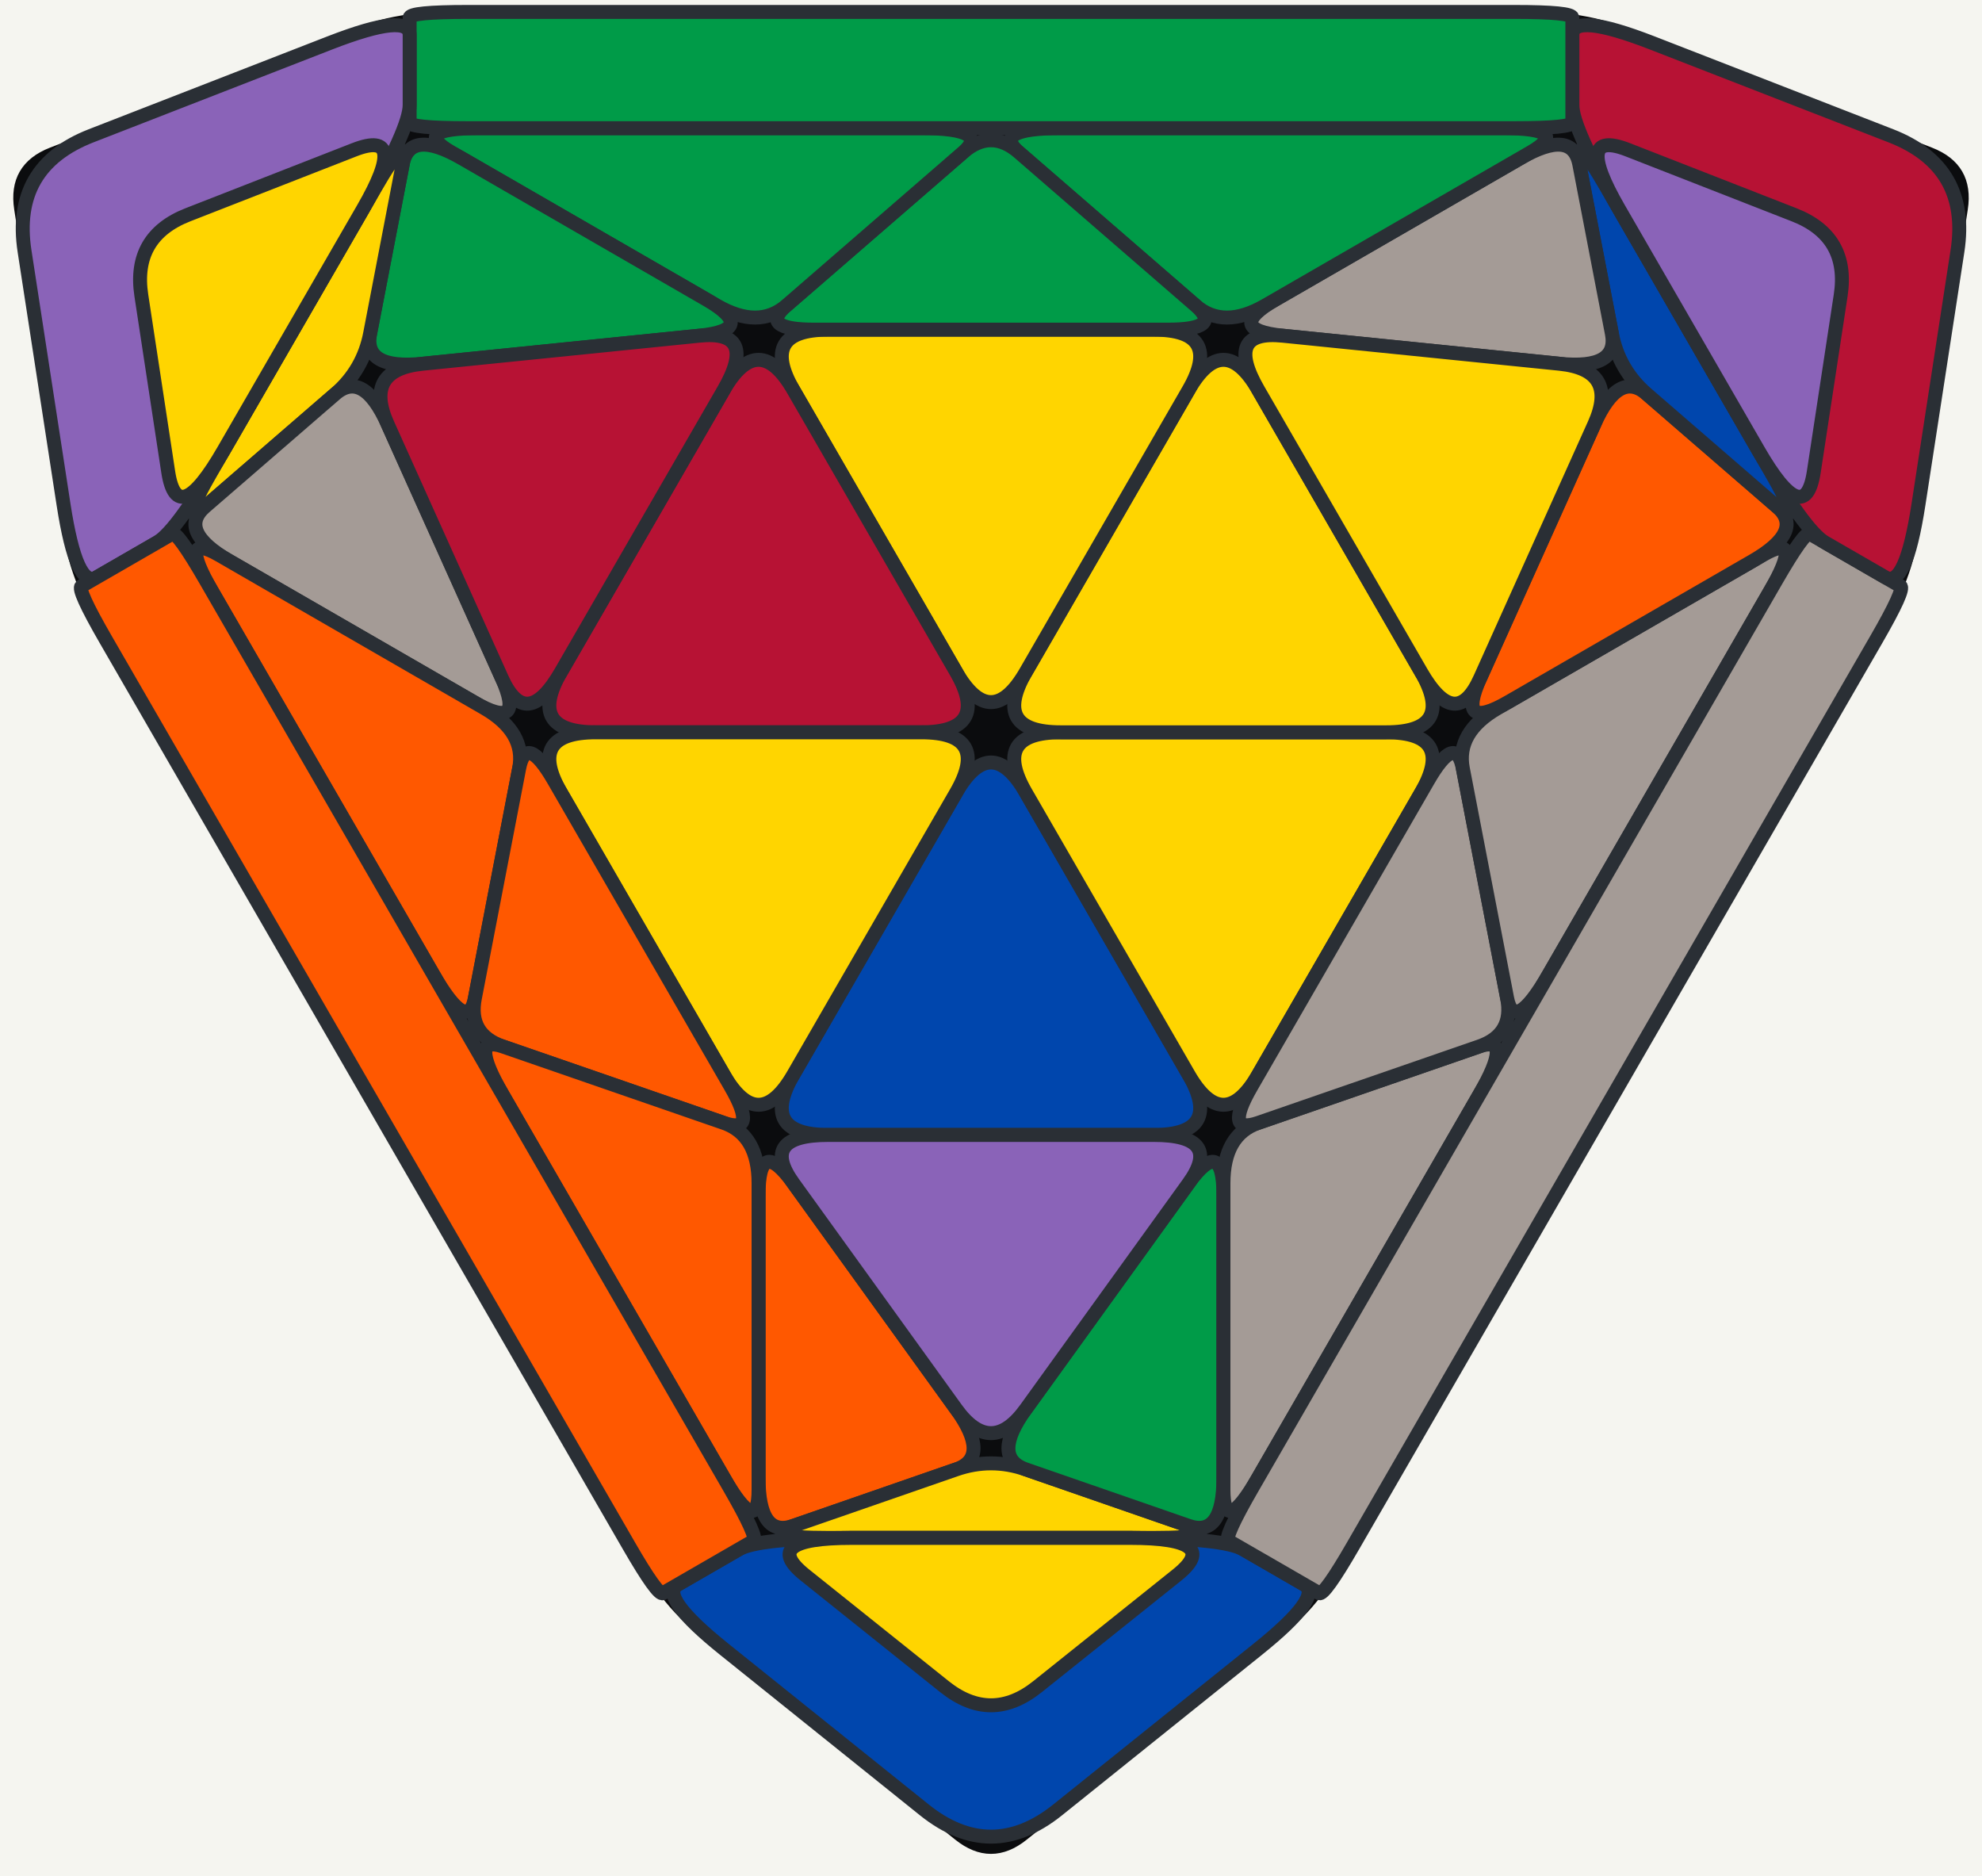
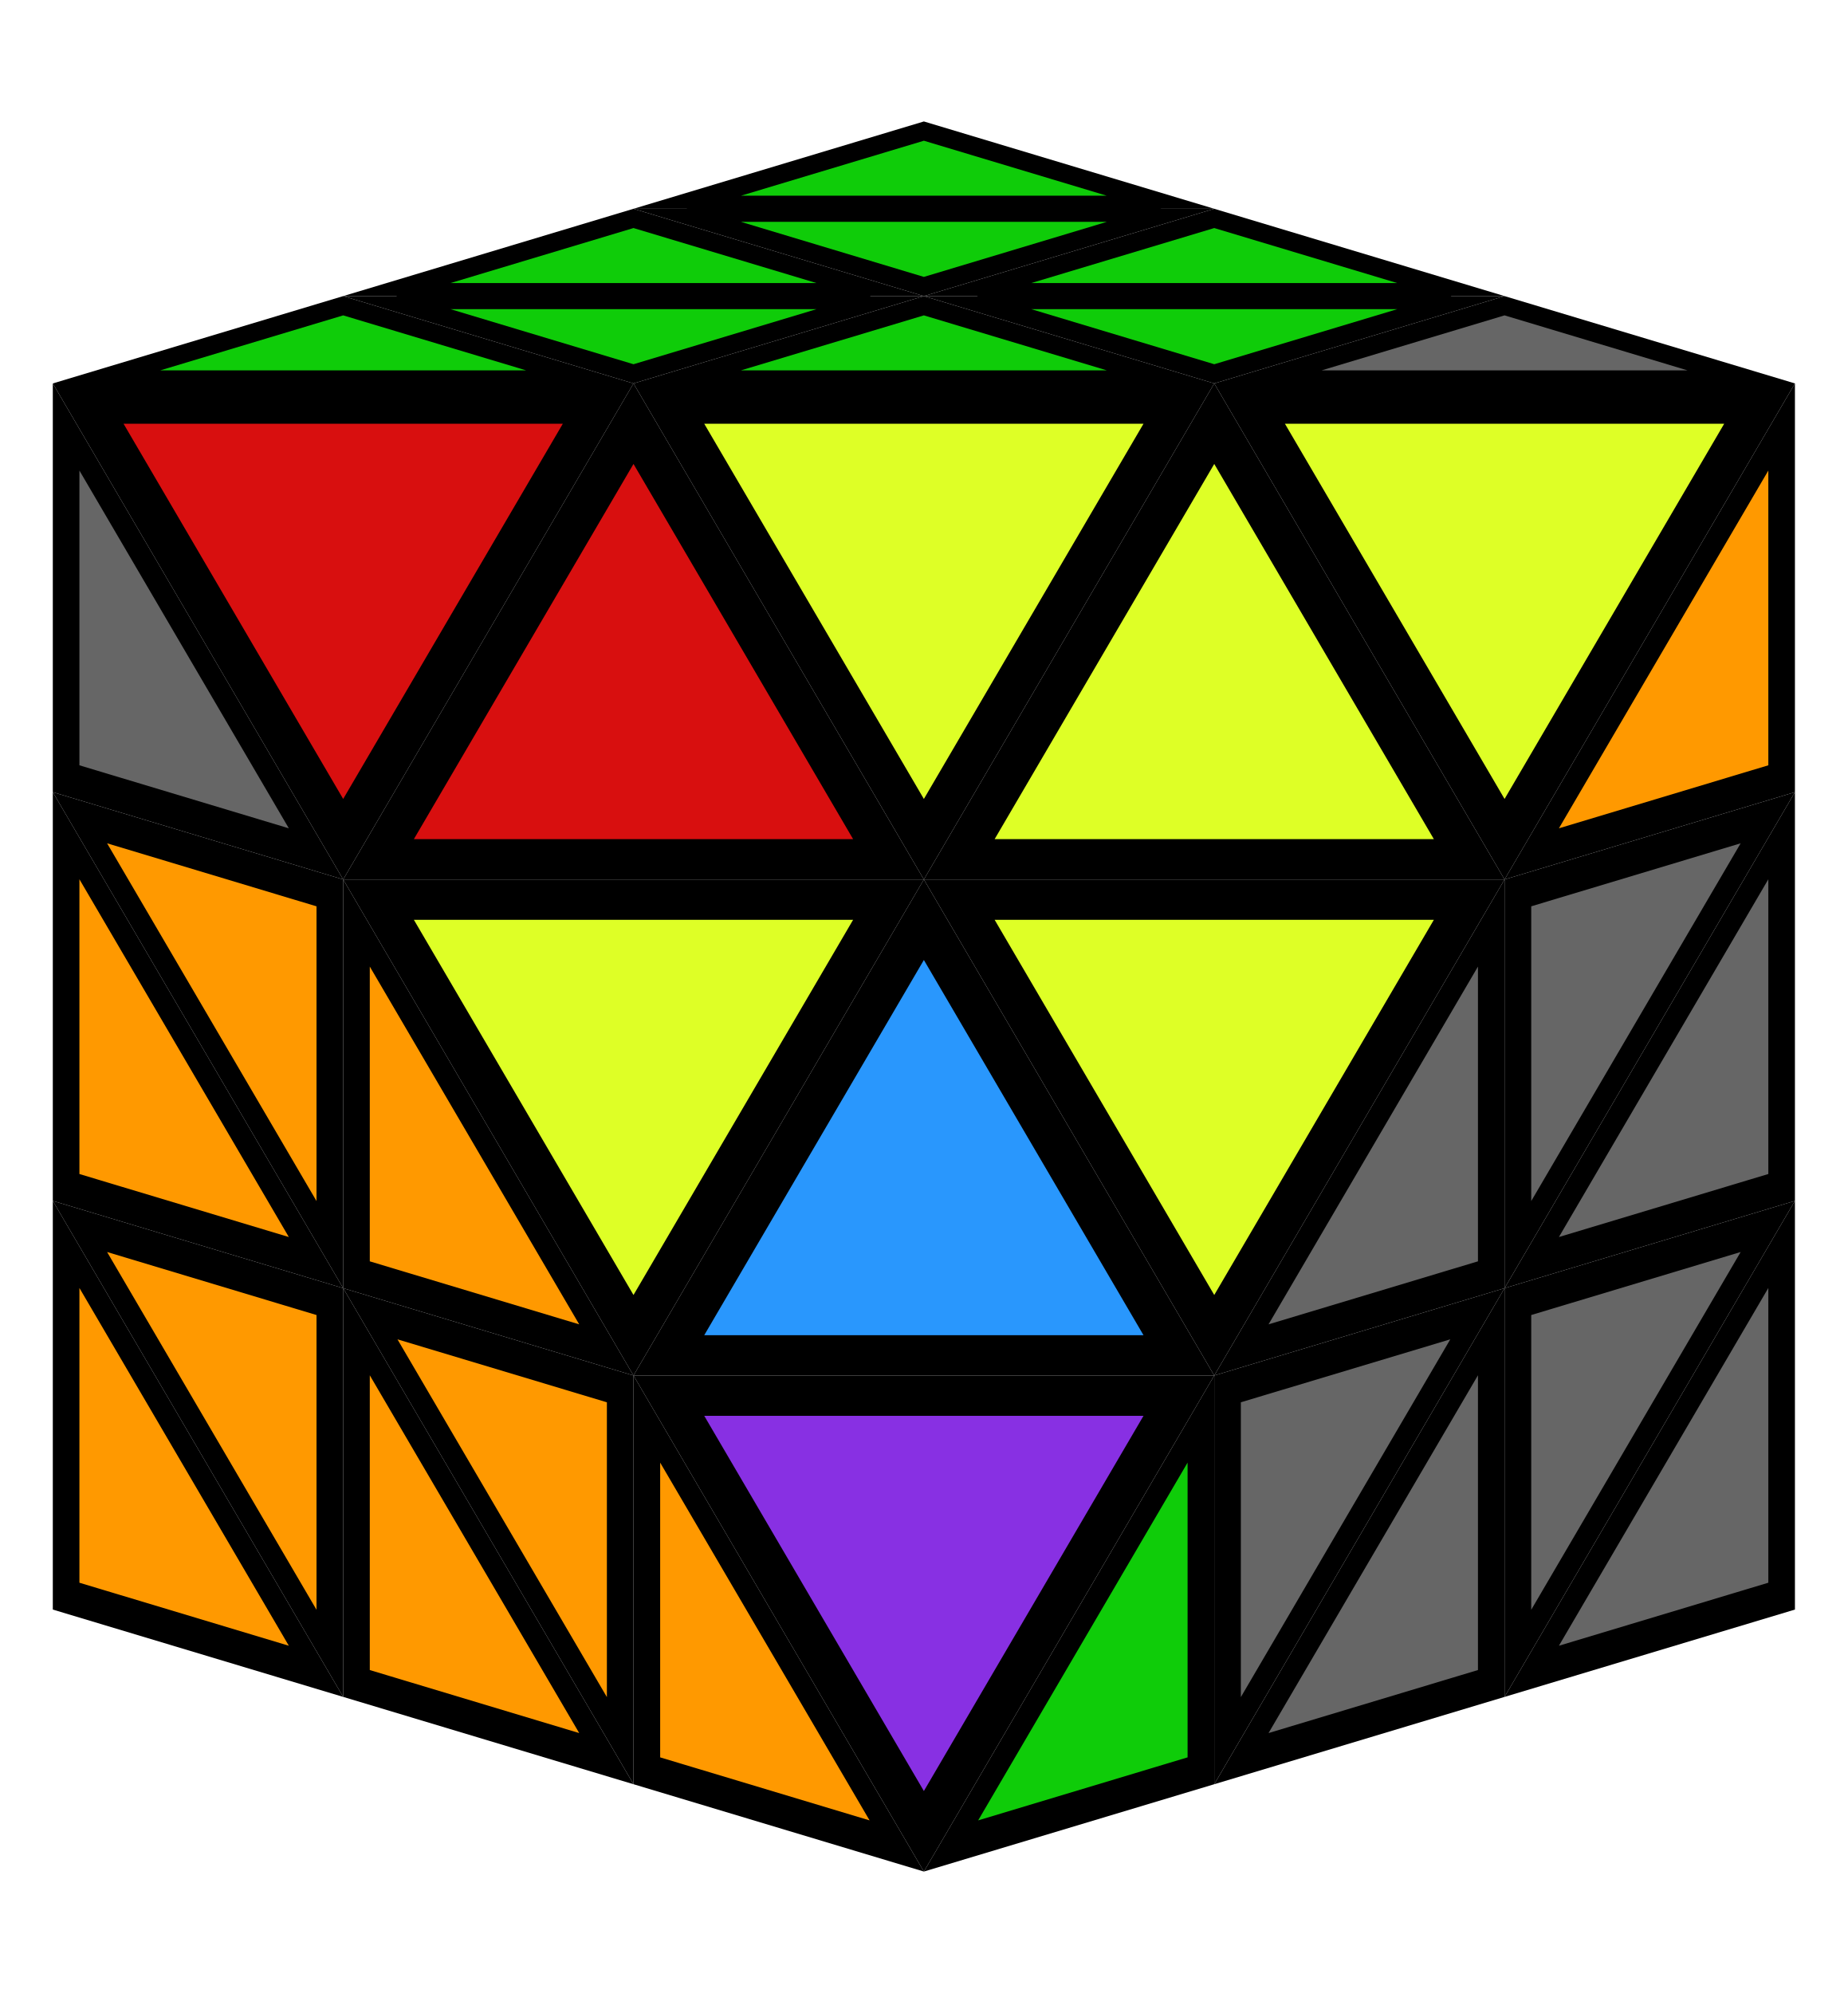
- <svg xmlns="http://www.w3.org/2000/svg" viewBox="-12.79 -9.45 25.58 24.2" role="img" aria-label="TCP A3 (2) Triangle combination and permutation, FTO 2-Look L3T case diagram">
-   <rect x="-14.79" y="-11.45" width="29.58" height="28.2" fill="#f5f5f0" rx="2.5" />
-   <path d="M-3.869 11.491L-0.430 14.251Q0.000 14.596,0.430 14.251L3.869 11.491 L0.430 14.251L3.869 11.491Q4.299 11.146,5.049 9.847L11.052 -0.550 L5.049 9.847L11.052 -0.550Q11.802 -1.850,11.886 -2.395L12.557 -6.753 L11.886 -2.395L12.557 -6.753Q12.641 -7.298,12.127 -7.498L8.017 -9.096 L12.127 -7.498L8.017 -9.096Q7.503 -9.296,6.003 -9.296L-6.003 -9.296 L6.003 -9.296L-6.003 -9.296Q-7.503 -9.296,-8.017 -9.096L-12.127 -7.498 L-8.017 -9.096L-12.127 -7.498Q-12.641 -7.298,-12.557 -6.753L-11.886 -2.395 L-12.557 -6.753L-11.886 -2.395Q-11.802 -1.850,-11.052 -0.550L-5.049 9.847 L-11.052 -0.550L-5.049 9.847Q-4.299 11.146,-3.869 11.491L-0.430 14.251Z" fill="#0b0c0e" stroke="#0b0c0e" stroke-width="0.1" stroke-linejoin="round" />
-   <path d="M-0.450 0.779L-2.550 4.417Q-3.000 5.196,-2.100 5.196L2.100 5.196 L-2.100 5.196L2.100 5.196Q3.000 5.196,2.550 4.417L0.450 0.779 L2.550 4.417L0.450 0.779Q0.000 0.000,-0.450 0.779L-2.550 4.417Z" fill="#0046ad" stroke="#2a2f35" stroke-width="0.18" stroke-linejoin="round" />
-   <path d="M-3.000 5.976L-3.000 9.616Q-3.000 10.396,-2.550 10.240L-0.450 9.512 L-2.550 10.240L-0.450 9.512Q0.000 9.356,-0.450 8.732L-2.550 5.820 L-0.450 8.732L-2.550 5.820Q-3.000 5.196,-3.000 5.976L-3.000 9.616Z" fill="#ff5800" stroke="#2a2f35" stroke-width="0.18" stroke-linejoin="round" />
-   <path d="M-2.100 10.396L2.100 10.396Q3.000 10.396,2.550 10.240L0.450 9.512 L2.550 10.240L0.450 9.512Q0.000 9.356,-0.450 9.512L-2.550 10.240 L-0.450 9.512L-2.550 10.240Q-3.000 10.396,-2.100 10.396L2.100 10.396Z" fill="#ffd500" stroke="#2a2f35" stroke-width="0.18" stroke-linejoin="round" />
-   <path d="M3.000 9.616L3.000 5.976Q3.000 5.196,2.550 5.820L0.450 8.732 L2.550 5.820L0.450 8.732Q0.000 9.356,0.450 9.512L2.550 10.240 L0.450 9.512L2.550 10.240Q3.000 10.396,3.000 9.616L3.000 5.976Z" fill="#009b48" stroke="#2a2f35" stroke-width="0.18" stroke-linejoin="round" />
-   <path d="M2.100 5.196L-2.100 5.196Q-3.000 5.196,-2.550 5.820L-0.450 8.732 L-2.550 5.820L-0.450 8.732Q0.000 9.356,0.450 8.732L2.550 5.820 L0.450 8.732L2.550 5.820Q3.000 5.196,2.100 5.196L-2.100 5.196Z" fill="#8a63b8" stroke="#2a2f35" stroke-width="0.18" stroke-linejoin="round" />
-   <path d="M0.450 0.779L2.550 4.417Q3.000 5.196,3.450 4.417L5.550 0.779 L3.450 4.417L5.550 0.779Q6.000 0.000,5.100 0.000L0.900 0.000 L5.100 0.000L0.900 0.000Q0.000 0.000,0.450 0.779L2.550 4.417Z" fill="#ffd500" stroke="#2a2f35" stroke-width="0.18" stroke-linejoin="round" />
-   <path d="M3.000 5.820L3.000 9.772Q3.000 10.396,3.450 9.616L6.301 4.678 L3.450 9.616L6.301 4.678Q6.752 3.898,6.301 4.054L3.450 5.040 L6.301 4.054L3.450 5.040Q3.000 5.196,3.000 5.820L3.000 9.772Z" fill="#a49b96" stroke="#2a2f35" stroke-width="0.18" stroke-linejoin="round" />
-   <path d="M5.640 0.624L3.360 4.573Q3.000 5.196,3.450 5.040L6.301 4.054 L3.450 5.040L6.301 4.054Q6.752 3.898,6.661 3.430L6.090 0.468 L6.661 3.430L6.090 0.468Q6.000 0.000,5.640 0.624L3.360 4.573Z" fill="#a49b96" stroke="#2a2f35" stroke-width="0.18" stroke-linejoin="round" />
-   <path d="M6.090 0.468L6.661 3.430Q6.752 3.898,7.202 3.118L10.053 -1.820 L7.202 3.118L10.053 -1.820Q10.503 -2.600,9.963 -2.288L6.540 -0.312 L9.963 -2.288L6.540 -0.312Q6.000 0.000,6.090 0.468L6.661 3.430Z" fill="#a49b96" stroke="#2a2f35" stroke-width="0.18" stroke-linejoin="round" />
-   <path d="M-3.260 10.546L-4.039 10.996Q-4.299 11.146,-3.439 11.836L-0.860 13.906 L-3.439 11.836L-0.860 13.906Q0.000 14.596,0.860 13.906L3.439 11.836 L0.860 13.906L3.439 11.836Q4.299 11.146,4.039 10.996L3.260 10.546 L4.039 10.996L3.260 10.546Q3.000 10.396,1.800 10.396L-1.800 10.396 L1.800 10.396L-1.800 10.396Q-3.000 10.396,-3.260 10.546L-4.039 10.996Z" fill="#0046ad" stroke="#2a2f35" stroke-width="0.18" stroke-linejoin="round" />
-   <path d="M-2.400 10.876L-0.600 12.316Q0.000 12.796,0.600 12.316L2.400 10.876 L0.600 12.316L2.400 10.876Q3.000 10.396,1.800 10.396L-1.800 10.396 L1.800 10.396L-1.800 10.396Q-3.000 10.396,-2.400 10.876L-0.600 12.316Z" fill="#ffd500" stroke="#2a2f35" stroke-width="0.18" stroke-linejoin="round" />
-   <path d="M3.065 10.434L4.234 11.109Q4.299 11.146,4.674 10.496L11.427 -1.200 L4.674 10.496L11.427 -1.200Q11.802 -1.850,11.737 -1.887L10.568 -2.562 L11.737 -1.887L10.568 -2.562Q10.503 -2.600,10.128 -1.950L3.375 9.746 L10.128 -1.950L3.375 9.746Q3.000 10.396,3.065 10.434L4.234 11.109Z" fill="#a49b96" stroke="#2a2f35" stroke-width="0.18" stroke-linejoin="round" />
-   <path d="M0.900 0.000L5.100 0.000Q6.000 0.000,5.550 -0.779L3.450 -4.417 L5.550 -0.779L3.450 -4.417Q3.000 -5.196,2.550 -4.417L0.450 -0.779 L2.550 -4.417L0.450 -0.779Q-0.000 -0.000,0.900 0.000L5.100 0.000Z" fill="#ffd500" stroke="#2a2f35" stroke-width="0.18" stroke-linejoin="round" />
-   <path d="M6.675 -0.390L9.828 -2.210Q10.503 -2.600,10.143 -2.912L8.463 -4.366 L10.143 -2.912L8.463 -4.366Q8.103 -4.678,7.787 -3.976L6.315 -0.702 L7.787 -3.976L6.315 -0.702Q6.000 0.000,6.675 -0.390L9.828 -2.210Z" fill="#ff5800" stroke="#2a2f35" stroke-width="0.18" stroke-linejoin="round" />
-   <path d="M10.053 -3.379L7.953 -7.017Q7.503 -7.796,7.593 -7.328L8.013 -5.146 L7.593 -7.328L8.013 -5.146Q8.103 -4.678,8.463 -4.366L10.143 -2.912 L8.463 -4.366L10.143 -2.912Q10.503 -2.600,10.053 -3.379L7.953 -7.017Z" fill="#0046ad" stroke="#2a2f35" stroke-width="0.18" stroke-linejoin="round" />
-   <path d="M6.828 -7.406L3.675 -5.586Q3.000 -5.196,3.765 -5.118L7.337 -4.756 L3.765 -5.118L7.337 -4.756Q8.103 -4.678,8.013 -5.146L7.593 -7.328 L8.013 -5.146L7.593 -7.328Q7.503 -7.796,6.828 -7.406L3.675 -5.586Z" fill="#a49b96" stroke="#2a2f35" stroke-width="0.18" stroke-linejoin="round" />
-   <path d="M3.450 -4.417L5.550 -0.779Q6.000 0.000,6.315 -0.702L7.787 -3.976 L6.315 -0.702L7.787 -3.976Q8.103 -4.678,7.337 -4.756L3.765 -5.118 L7.337 -4.756L3.765 -5.118Q3.000 -5.196,3.450 -4.417L5.550 -0.779Z" fill="#ffd500" stroke="#2a2f35" stroke-width="0.18" stroke-linejoin="round" />
-   <path d="M0.450 -0.779L2.550 -4.417Q3.000 -5.196,2.100 -5.196L-2.100 -5.196 L2.100 -5.196L-2.100 -5.196Q-3.000 -5.196,-2.550 -4.417L-0.450 -0.779 L-2.550 -4.417L-0.450 -0.779Q-0.000 -0.000,0.450 -0.779L2.550 -4.417Z" fill="#ffd500" stroke="#2a2f35" stroke-width="0.18" stroke-linejoin="round" />
-   <path d="M3.540 -5.508L6.963 -7.484Q7.503 -7.796,6.603 -7.796L0.900 -7.796 L6.603 -7.796L0.900 -7.796Q0.000 -7.796,0.360 -7.484L2.640 -5.508 L0.360 -7.484L2.640 -5.508Q3.000 -5.196,3.540 -5.508L6.963 -7.484Z" fill="#009b48" stroke="#2a2f35" stroke-width="0.18" stroke-linejoin="round" />
-   <path d="M-2.280 -5.196L2.280 -5.196Q3.000 -5.196,2.640 -5.508L0.360 -7.484 L2.640 -5.508L0.360 -7.484Q0.000 -7.796,-0.360 -7.484L-2.640 -5.508 L-0.360 -7.484L-2.640 -5.508Q-3.000 -5.196,-2.280 -5.196L2.280 -5.196Z" fill="#009b48" stroke="#2a2f35" stroke-width="0.18" stroke-linejoin="round" />
-   <path d="M-2.640 -5.508L-0.360 -7.484Q0.000 -7.796,-0.900 -7.796L-6.603 -7.796 L-0.900 -7.796L-6.603 -7.796Q-7.503 -7.796,-6.963 -7.484L-3.540 -5.508 L-6.963 -7.484L-3.540 -5.508Q-3.000 -5.196,-2.640 -5.508L-0.360 -7.484Z" fill="#009b48" stroke="#2a2f35" stroke-width="0.18" stroke-linejoin="round" />
-   <path d="M10.763 -2.450L11.543 -2.000Q11.802 -1.850,11.970 -2.940L12.473 -6.208 L11.970 -2.940L12.473 -6.208Q12.641 -7.298,11.613 -7.698L8.531 -8.897 L11.613 -7.698L8.531 -8.897Q7.503 -9.296,7.503 -8.996L7.503 -8.096 L7.503 -8.996L7.503 -8.096Q7.503 -7.796,8.103 -6.757L9.903 -3.639 L8.103 -6.757L9.903 -3.639Q10.503 -2.600,10.763 -2.450L11.543 -2.000Z" fill="#b71234" stroke="#2a2f35" stroke-width="0.18" stroke-linejoin="round" />
-   <path d="M10.619 -3.360L10.966 -5.638Q11.082 -6.398,10.366 -6.678L8.219 -7.517 L10.366 -6.678L8.219 -7.517Q7.503 -7.796,8.103 -6.757L9.903 -3.639 L8.103 -6.757L9.903 -3.639Q10.503 -2.600,10.619 -3.360L10.966 -5.638Z" fill="#8a63b8" stroke="#2a2f35" stroke-width="0.18" stroke-linejoin="round" />
-   <path d="M7.503 -7.871L7.503 -9.221Q7.503 -9.296,6.753 -9.296L-6.753 -9.296 L6.753 -9.296L-6.753 -9.296Q-7.503 -9.296,-7.503 -9.221L-7.503 -7.871 L-7.503 -9.221L-7.503 -7.871Q-7.503 -7.796,-6.753 -7.796L6.753 -7.796 L-6.753 -7.796L6.753 -7.796Q7.503 -7.796,7.503 -7.871L7.503 -9.221Z" fill="#009b48" stroke="#2a2f35" stroke-width="0.18" stroke-linejoin="round" />
-   <path d="M-0.450 -0.779L-2.550 -4.417Q-3.000 -5.196,-3.450 -4.417L-5.550 -0.779 L-3.450 -4.417L-5.550 -0.779Q-6.000 0.000,-5.100 0.000L-0.900 0.000 L-5.100 0.000L-0.900 0.000Q0.000 0.000,-0.450 -0.779L-2.550 -4.417Z" fill="#b71234" stroke="#2a2f35" stroke-width="0.18" stroke-linejoin="round" />
-   <path d="M-3.675 -5.586L-6.828 -7.406Q-7.503 -7.796,-7.593 -7.328L-8.013 -5.146 L-7.593 -7.328L-8.013 -5.146Q-8.103 -4.678,-7.337 -4.756L-3.765 -5.118 L-7.337 -4.756L-3.765 -5.118Q-3.000 -5.196,-3.675 -5.586L-6.828 -7.406Z" fill="#009b48" stroke="#2a2f35" stroke-width="0.18" stroke-linejoin="round" />
-   <path d="M-7.953 -7.017L-10.053 -3.379Q-10.503 -2.600,-10.143 -2.912L-8.463 -4.366 L-10.143 -2.912L-8.463 -4.366Q-8.103 -4.678,-8.013 -5.146L-7.593 -7.328 L-8.013 -5.146L-7.593 -7.328Q-7.503 -7.796,-7.953 -7.017L-10.053 -3.379Z" fill="#ffd500" stroke="#2a2f35" stroke-width="0.18" stroke-linejoin="round" />
-   <path d="M-9.828 -2.210L-6.675 -0.390Q-6.000 0.000,-6.315 -0.702L-7.787 -3.976 L-6.315 -0.702L-7.787 -3.976Q-8.103 -4.678,-8.463 -4.366L-10.143 -2.912 L-8.463 -4.366L-10.143 -2.912Q-10.503 -2.600,-9.828 -2.210L-6.675 -0.390Z" fill="#a49b96" stroke="#2a2f35" stroke-width="0.18" stroke-linejoin="round" />
-   <path d="M-5.550 -0.779L-3.450 -4.417Q-3.000 -5.196,-3.765 -5.118L-7.337 -4.756 L-3.765 -5.118L-7.337 -4.756Q-8.103 -4.678,-7.787 -3.976L-6.315 -0.702 L-7.787 -3.976L-6.315 -0.702Q-6.000 0.000,-5.550 -0.779L-3.450 -4.417Z" fill="#b71234" stroke="#2a2f35" stroke-width="0.18" stroke-linejoin="round" />
-   <path d="M-0.900 0.000L-5.100 0.000Q-6.000 0.000,-5.550 0.779L-3.450 4.417 L-5.550 0.779L-3.450 4.417Q-3.000 5.196,-2.550 4.417L-0.450 0.779 L-2.550 4.417L-0.450 0.779Q0.000 0.000,-0.900 0.000L-5.100 0.000Z" fill="#ffd500" stroke="#2a2f35" stroke-width="0.18" stroke-linejoin="round" />
-   <path d="M-6.540 -0.312L-9.963 -2.288Q-10.503 -2.600,-10.053 -1.820L-7.202 3.118 L-10.053 -1.820L-7.202 3.118Q-6.752 3.898,-6.661 3.430L-6.090 0.468 L-6.661 3.430L-6.090 0.468Q-6.000 0.000,-6.540 -0.312L-9.963 -2.288Z" fill="#ff5800" stroke="#2a2f35" stroke-width="0.18" stroke-linejoin="round" />
-   <path d="M-3.360 4.573L-5.640 0.624Q-6.000 0.000,-6.090 0.468L-6.661 3.430 L-6.090 0.468L-6.661 3.430Q-6.752 3.898,-6.301 4.054L-3.450 5.040 L-6.301 4.054L-3.450 5.040Q-3.000 5.196,-3.360 4.573L-5.640 0.624Z" fill="#ff5800" stroke="#2a2f35" stroke-width="0.18" stroke-linejoin="round" />
-   <path d="M-3.450 5.040L-6.301 4.054Q-6.752 3.898,-6.301 4.678L-3.450 9.616 L-6.301 4.678L-3.450 9.616Q-3.000 10.396,-3.000 9.772L-3.000 5.820 L-3.000 9.772L-3.000 5.820Q-3.000 5.196,-3.450 5.040L-6.301 4.054Z" fill="#ff5800" stroke="#2a2f35" stroke-width="0.18" stroke-linejoin="round" />
-   <path d="M-7.503 -8.096L-7.503 -8.996Q-7.503 -9.296,-8.531 -8.897L-11.613 -7.698 L-8.531 -8.897L-11.613 -7.698Q-12.641 -7.298,-12.473 -6.208L-11.970 -2.940 L-12.473 -6.208L-11.970 -2.940Q-11.802 -1.850,-11.543 -2.000L-10.763 -2.450 L-11.543 -2.000L-10.763 -2.450Q-10.503 -2.600,-9.903 -3.639L-8.103 -6.757 L-9.903 -3.639L-8.103 -6.757Q-7.503 -7.796,-7.503 -8.096L-7.503 -8.996Z" fill="#8a63b8" stroke="#2a2f35" stroke-width="0.18" stroke-linejoin="round" />
-   <path d="M-8.219 -7.517L-10.366 -6.678Q-11.082 -6.398,-10.966 -5.638L-10.619 -3.360 L-10.966 -5.638L-10.619 -3.360Q-10.503 -2.600,-9.903 -3.639L-8.103 -6.757 L-9.903 -3.639L-8.103 -6.757Q-7.503 -7.796,-8.219 -7.517L-10.366 -6.678Z" fill="#ffd500" stroke="#2a2f35" stroke-width="0.18" stroke-linejoin="round" />
-   <path d="M-10.568 -2.562L-11.737 -1.887Q-11.802 -1.850,-11.427 -1.200L-4.674 10.496 L-11.427 -1.200L-4.674 10.496Q-4.299 11.146,-4.234 11.109L-3.065 10.434 L-4.234 11.109L-3.065 10.434Q-3.000 10.396,-3.375 9.746L-10.128 -1.950 L-3.375 9.746L-10.128 -1.950Q-10.503 -2.600,-10.568 -2.562L-11.737 -1.887Z" fill="#ff5800" stroke="#2a2f35" stroke-width="0.18" stroke-linejoin="round" />
+ <svg xmlns="http://www.w3.org/2000/svg" viewBox="0 0 279.92 301.94" role="img" aria-label="TCP A3 (2) case, FTO">
+   <path d="M95.97 31.63L139.96 18.40L183.95 31.63Z" fill="#000000" />
+   <path d="M8.00 181.93L51.99 257.08L8.00 243.85Z" fill="#000000" />
+   <path d="M271.92 243.85L227.93 257.08L271.92 181.93Z" fill="#000000" />
+   <path d="M183.95 31.63L139.96 44.86L95.97 31.63Z" fill="#000000" />
+   <path d="M51.99 44.86L95.97 31.63L139.96 44.86Z" fill="#000000" />
+   <path d="M139.96 44.86L183.95 31.63L227.93 44.86Z" fill="#000000" />
+   <path d="M51.99 257.08L8.00 181.93L51.99 195.16Z" fill="#000000" />
+   <path d="M227.93 195.16L271.92 181.93L227.93 257.08Z" fill="#000000" />
+   <path d="M8.00 120.01L51.99 195.16L8.00 181.93Z" fill="#000000" />
+   <path d="M271.92 181.93L227.93 195.16L271.92 120.01Z" fill="#000000" />
+   <path d="M51.99 195.16L95.97 270.31L51.99 257.08Z" fill="#000000" />
+   <path d="M227.93 257.08L183.95 270.31L227.93 195.16Z" fill="#000000" />
+   <path d="M139.96 44.86L95.97 58.09L51.99 44.86Z" fill="#000000" />
+   <path d="M227.93 44.86L183.95 58.09L139.96 44.86Z" fill="#000000" />
+   <path d="M51.99 195.16L8.00 120.01L51.99 133.24Z" fill="#000000" />
+   <path d="M227.93 133.24L271.92 120.01L227.93 195.16Z" fill="#000000" />
+   <path d="M183.95 58.09L227.93 44.86L271.92 58.09Z" fill="#000000" />
+   <path d="M95.97 58.09L139.96 44.86L183.95 58.09Z" fill="#000000" />
+   <path d="M8.00 58.09L51.99 44.86L95.97 58.09Z" fill="#000000" />
+   <path d="M95.97 270.31L51.99 195.16L95.97 208.39Z" fill="#000000" />
+   <path d="M183.95 208.39L227.93 195.16L183.95 270.31Z" fill="#000000" />
+   <path d="M8.00 58.09L51.99 133.24L8.00 120.01Z" fill="#000000" />
+   <path d="M271.92 120.01L227.93 133.24L271.92 58.09Z" fill="#000000" />
+   <path d="M51.99 133.24L95.97 208.39L51.99 195.16Z" fill="#000000" />
+   <path d="M227.93 195.16L183.95 208.39L227.93 133.24Z" fill="#000000" />
+   <path d="M95.97 58.09L139.96 133.24L183.95 58.09Z" fill="#000000" />
+   <path d="M183.95 58.09L227.93 133.24L271.92 58.09Z" fill="#000000" />
+   <path d="M8.00 58.09L51.99 133.24L95.97 58.09Z" fill="#000000" />
+   <path d="M227.93 133.24L183.95 58.09L139.96 133.24Z" fill="#000000" />
+   <path d="M139.96 133.24L95.97 58.09L51.99 133.24Z" fill="#000000" />
+   <path d="M95.97 208.39L139.96 283.54L95.97 270.31Z" fill="#000000" />
+   <path d="M183.95 270.31L139.96 283.54L183.95 208.39Z" fill="#000000" />
+   <path d="M139.96 133.24L183.95 208.39L227.93 133.24Z" fill="#000000" />
+   <path d="M51.99 133.24L95.97 208.39L139.96 133.24Z" fill="#000000" />
+   <path d="M183.95 208.39L139.96 133.24L95.97 208.39Z" fill="#000000" />
+   <path d="M95.97 208.39L139.96 283.54L183.95 208.39Z" fill="#000000" />
+   <path d="M104.77 30.75L139.96 20.17L175.15 30.75Z" fill="#0fcc09" stroke="#000000" stroke-width="2.2" stroke-linejoin="round" />
+   <path d="M10.93 191.07L46.12 251.19L10.93 240.60Z" fill="#ff9900" stroke="#000000" stroke-width="2.2" stroke-linejoin="round" />
+   <path d="M268.99 240.60L233.80 251.19L268.99 191.07Z" fill="#666666" stroke="#000000" stroke-width="2.2" stroke-linejoin="round" />
+   <path d="M175.15 32.51L139.96 43.10L104.77 32.51Z" fill="#0fcc09" stroke="#000000" stroke-width="2.2" stroke-linejoin="round" />
+   <path d="M60.78 43.98L95.97 33.40L131.16 43.98Z" fill="#0fcc09" stroke="#000000" stroke-width="2.2" stroke-linejoin="round" />
+   <path d="M148.76 43.98L183.95 33.40L219.14 43.98Z" fill="#0fcc09" stroke="#000000" stroke-width="2.2" stroke-linejoin="round" />
+   <path d="M49.05 247.94L13.86 187.82L49.05 198.41Z" fill="#ff9900" stroke="#000000" stroke-width="2.2" stroke-linejoin="round" />
+   <path d="M230.87 198.41L266.06 187.82L230.87 247.94Z" fill="#666666" stroke="#000000" stroke-width="2.2" stroke-linejoin="round" />
+   <path d="M10.93 129.15L46.12 189.27L10.93 178.68Z" fill="#ff9900" stroke="#000000" stroke-width="2.2" stroke-linejoin="round" />
+   <path d="M268.99 178.68L233.80 189.27L268.99 129.15Z" fill="#666666" stroke="#000000" stroke-width="2.2" stroke-linejoin="round" />
+   <path d="M54.92 204.30L90.11 264.42L54.92 253.83Z" fill="#ff9900" stroke="#000000" stroke-width="2.2" stroke-linejoin="round" />
+   <path d="M225.00 253.83L189.81 264.42L225.00 204.30Z" fill="#666666" stroke="#000000" stroke-width="2.2" stroke-linejoin="round" />
+   <path d="M131.16 45.74L95.97 56.33L60.78 45.74Z" fill="#0fcc09" stroke="#000000" stroke-width="2.2" stroke-linejoin="round" />
+   <path d="M219.14 45.74L183.95 56.33L148.76 45.74Z" fill="#0fcc09" stroke="#000000" stroke-width="2.2" stroke-linejoin="round" />
+   <path d="M49.05 186.02L13.86 125.90L49.05 136.49Z" fill="#ff9900" stroke="#000000" stroke-width="2.2" stroke-linejoin="round" />
+   <path d="M230.87 136.49L266.06 125.90L230.87 186.02Z" fill="#666666" stroke="#000000" stroke-width="2.2" stroke-linejoin="round" />
+   <path d="M192.74 57.21L227.93 46.63L263.12 57.21Z" fill="#666666" stroke="#000000" stroke-width="2.2" stroke-linejoin="round" />
+   <path d="M104.77 57.21L139.96 46.63L175.15 57.21Z" fill="#0fcc09" stroke="#000000" stroke-width="2.2" stroke-linejoin="round" />
+   <path d="M16.80 57.21L51.99 46.63L87.18 57.21Z" fill="#0fcc09" stroke="#000000" stroke-width="2.2" stroke-linejoin="round" />
+   <path d="M93.04 261.17L57.85 201.05L93.04 211.63Z" fill="#ff9900" stroke="#000000" stroke-width="2.2" stroke-linejoin="round" />
+   <path d="M186.88 211.63L222.07 201.05L186.88 261.17Z" fill="#666666" stroke="#000000" stroke-width="2.2" stroke-linejoin="round" />
+   <path d="M10.93 67.23L46.12 127.35L10.93 116.76Z" fill="#666666" stroke="#000000" stroke-width="2.2" stroke-linejoin="round" />
+   <path d="M268.99 116.76L233.80 127.35L268.99 67.23Z" fill="#ff9900" stroke="#000000" stroke-width="2.2" stroke-linejoin="round" />
+   <path d="M54.92 142.38L90.11 202.50L54.92 191.91Z" fill="#ff9900" stroke="#000000" stroke-width="2.2" stroke-linejoin="round" />
+   <path d="M225.00 191.91L189.81 202.50L225.00 142.38Z" fill="#666666" stroke="#000000" stroke-width="2.2" stroke-linejoin="round" />
+   <path d="M104.77 63.10L139.96 123.22L175.15 63.10Z" fill="#deff26" stroke="#000000" stroke-width="2.2" stroke-linejoin="round" />
+   <path d="M192.74 63.10L227.93 123.22L263.12 63.10Z" fill="#deff26" stroke="#000000" stroke-width="2.2" stroke-linejoin="round" />
+   <path d="M16.80 63.10L51.99 123.22L87.18 63.10Z" fill="#d80f0f" stroke="#000000" stroke-width="2.2" stroke-linejoin="round" />
+   <path d="M219.14 128.23L183.95 68.11L148.76 128.23Z" fill="#deff26" stroke="#000000" stroke-width="2.2" stroke-linejoin="round" />
+   <path d="M131.16 128.23L95.97 68.11L60.78 128.23Z" fill="#d80f0f" stroke="#000000" stroke-width="2.2" stroke-linejoin="round" />
+   <path d="M98.91 217.53L134.10 277.65L98.91 267.06Z" fill="#ff9900" stroke="#000000" stroke-width="2.2" stroke-linejoin="round" />
+   <path d="M181.01 267.06L145.82 277.65L181.01 217.53Z" fill="#0fcc09" stroke="#000000" stroke-width="2.2" stroke-linejoin="round" />
+   <path d="M148.76 138.25L183.95 198.37L219.14 138.25Z" fill="#deff26" stroke="#000000" stroke-width="2.2" stroke-linejoin="round" />
+   <path d="M60.78 138.25L95.97 198.37L131.16 138.25Z" fill="#deff26" stroke="#000000" stroke-width="2.2" stroke-linejoin="round" />
+   <path d="M175.15 203.38L139.96 143.26L104.77 203.38Z" fill="#2997fd" stroke="#000000" stroke-width="2.2" stroke-linejoin="round" />
+   <path d="M104.77 213.40L139.96 273.52L175.15 213.40Z" fill="#8830e3" stroke="#000000" stroke-width="2.2" stroke-linejoin="round" />
</svg>
